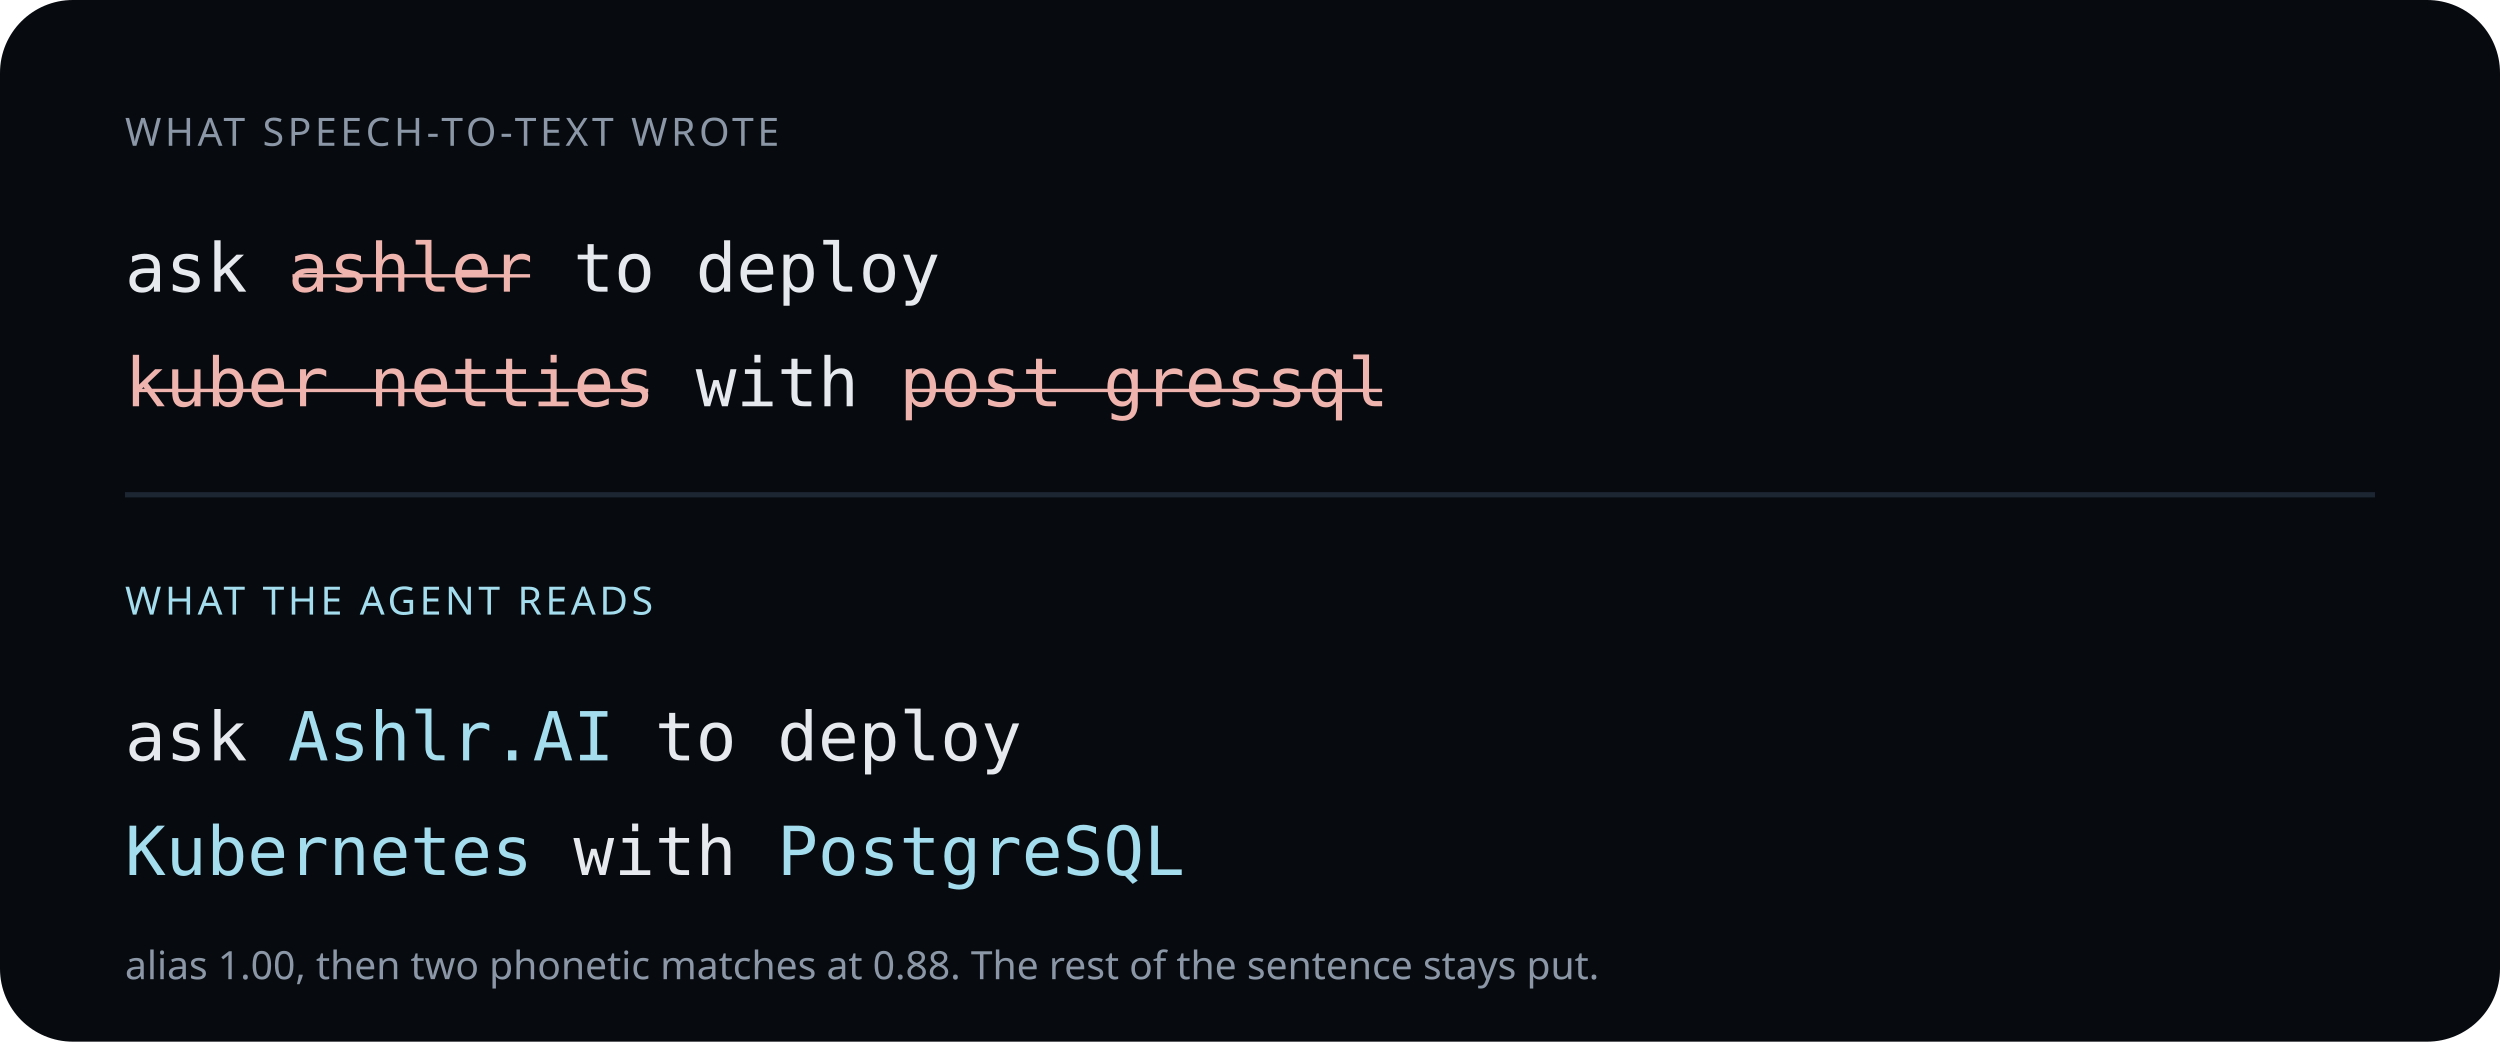
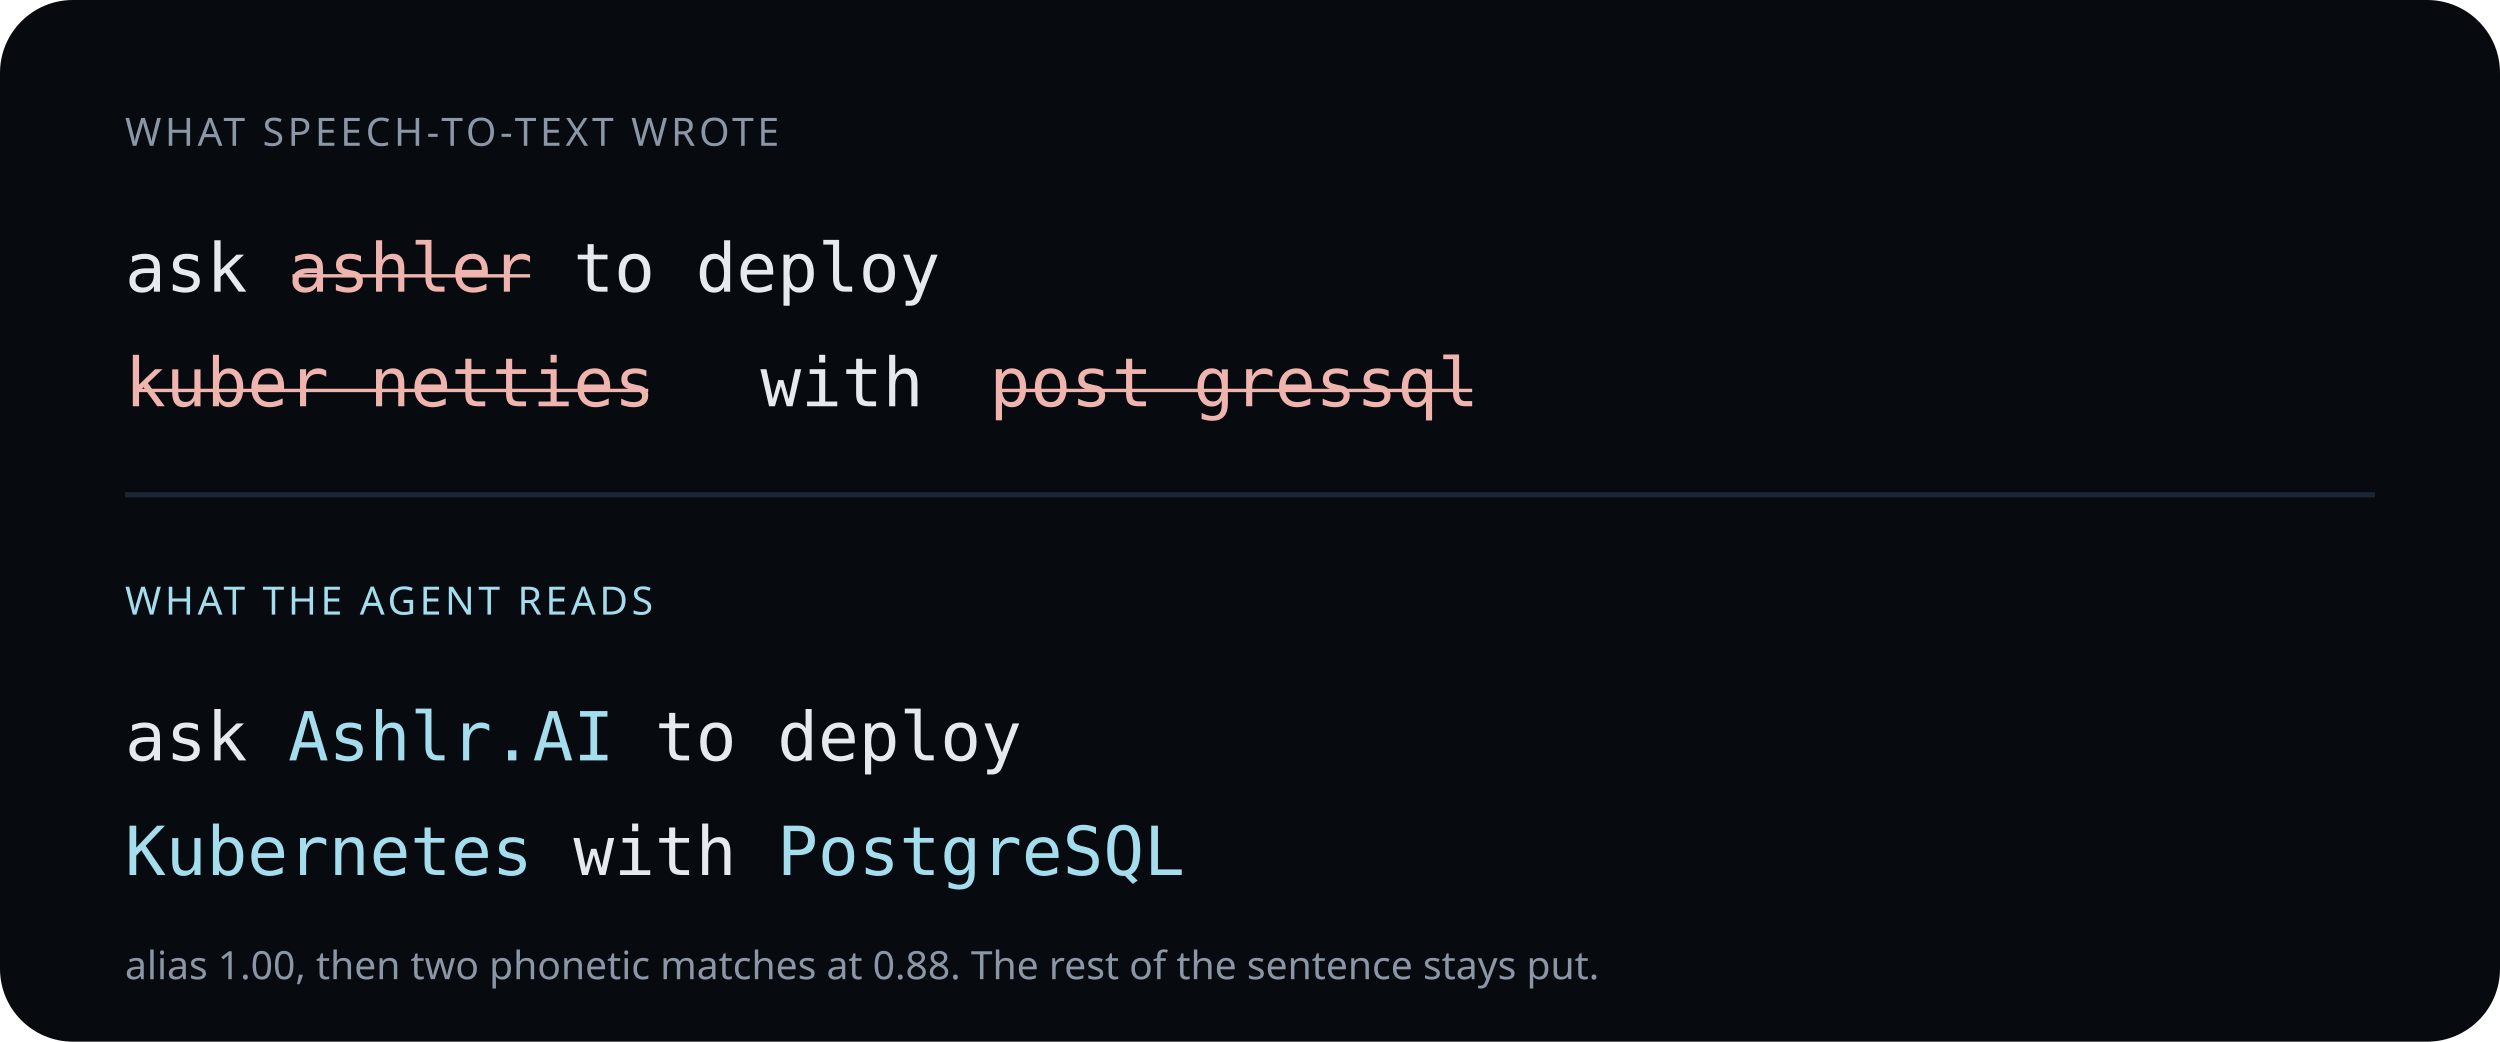
<svg xmlns="http://www.w3.org/2000/svg" width="960" height="400" viewBox="0 0 960 400" role="img" aria-labelledby="heroTitle heroDesc">
  <rect width="960" height="400" rx="28" fill="#070a0f" />
  <text x="48" y="56" fill="#8b97a6" font-family="ui-sans-serif, system-ui, sans-serif" font-size="15" letter-spacing="1.4">WHAT SPEECH-TO-TEXT WROTE</text>
  <text x="48" y="112" fill="#e6e9ee" font-family="ui-monospace, SFMono-Regular, Menlo, Consolas, monospace" font-size="26">
    ask <tspan fill="#f0b4ae" text-decoration="line-through">ashler</tspan> to deploy
  </text>
-   <text x="48" y="156" fill="#e6e9ee" font-family="ui-monospace, SFMono-Regular, Menlo, Consolas, monospace" font-size="26">
-     <tspan fill="#f0b4ae" text-decoration="line-through">kuber netties</tspan> with <tspan fill="#f0b4ae" text-decoration="line-through">post gressql</tspan>
-   </text>
+   <text x="48" y="156" fill="#f0b4ae" text-decoration="line-through" font-family="ui-monospace, SFMono-Regular, Menlo, Consolas, monospace" font-size="26">kuber netties</text>
+   <text x="292" y="156" fill="#e6e9ee" font-family="ui-monospace, SFMono-Regular, Menlo, Consolas, monospace" font-size="26">with</text>
+   <text x="380" y="156" fill="#f0b4ae" text-decoration="line-through" font-family="ui-monospace, SFMono-Regular, Menlo, Consolas, monospace" font-size="26">post gressql</text>
  <line x1="48" y1="190" x2="912" y2="190" stroke="#1c2633" stroke-width="2" />
  <text x="48" y="236" fill="#a4dded" font-family="ui-sans-serif, system-ui, sans-serif" font-size="15" letter-spacing="1.4">WHAT THE AGENT READS</text>
  <text x="48" y="292" fill="#e6e9ee" font-family="ui-monospace, SFMono-Regular, Menlo, Consolas, monospace" font-size="26">
    ask <tspan fill="#a4dded">Ashlr.AI</tspan> to deploy
  </text>
  <text x="48" y="336" fill="#e6e9ee" font-family="ui-monospace, SFMono-Regular, Menlo, Consolas, monospace" font-size="26">
    <tspan fill="#a4dded">Kubernetes</tspan> with <tspan fill="#a4dded">PostgreSQL</tspan>
  </text>
  <text x="48" y="376" fill="#8b97a6" font-family="ui-sans-serif, system-ui, sans-serif" font-size="15">alias 1.00, then two phonetic matches at 0.88. The rest of the sentence stays put.</text>
</svg>
